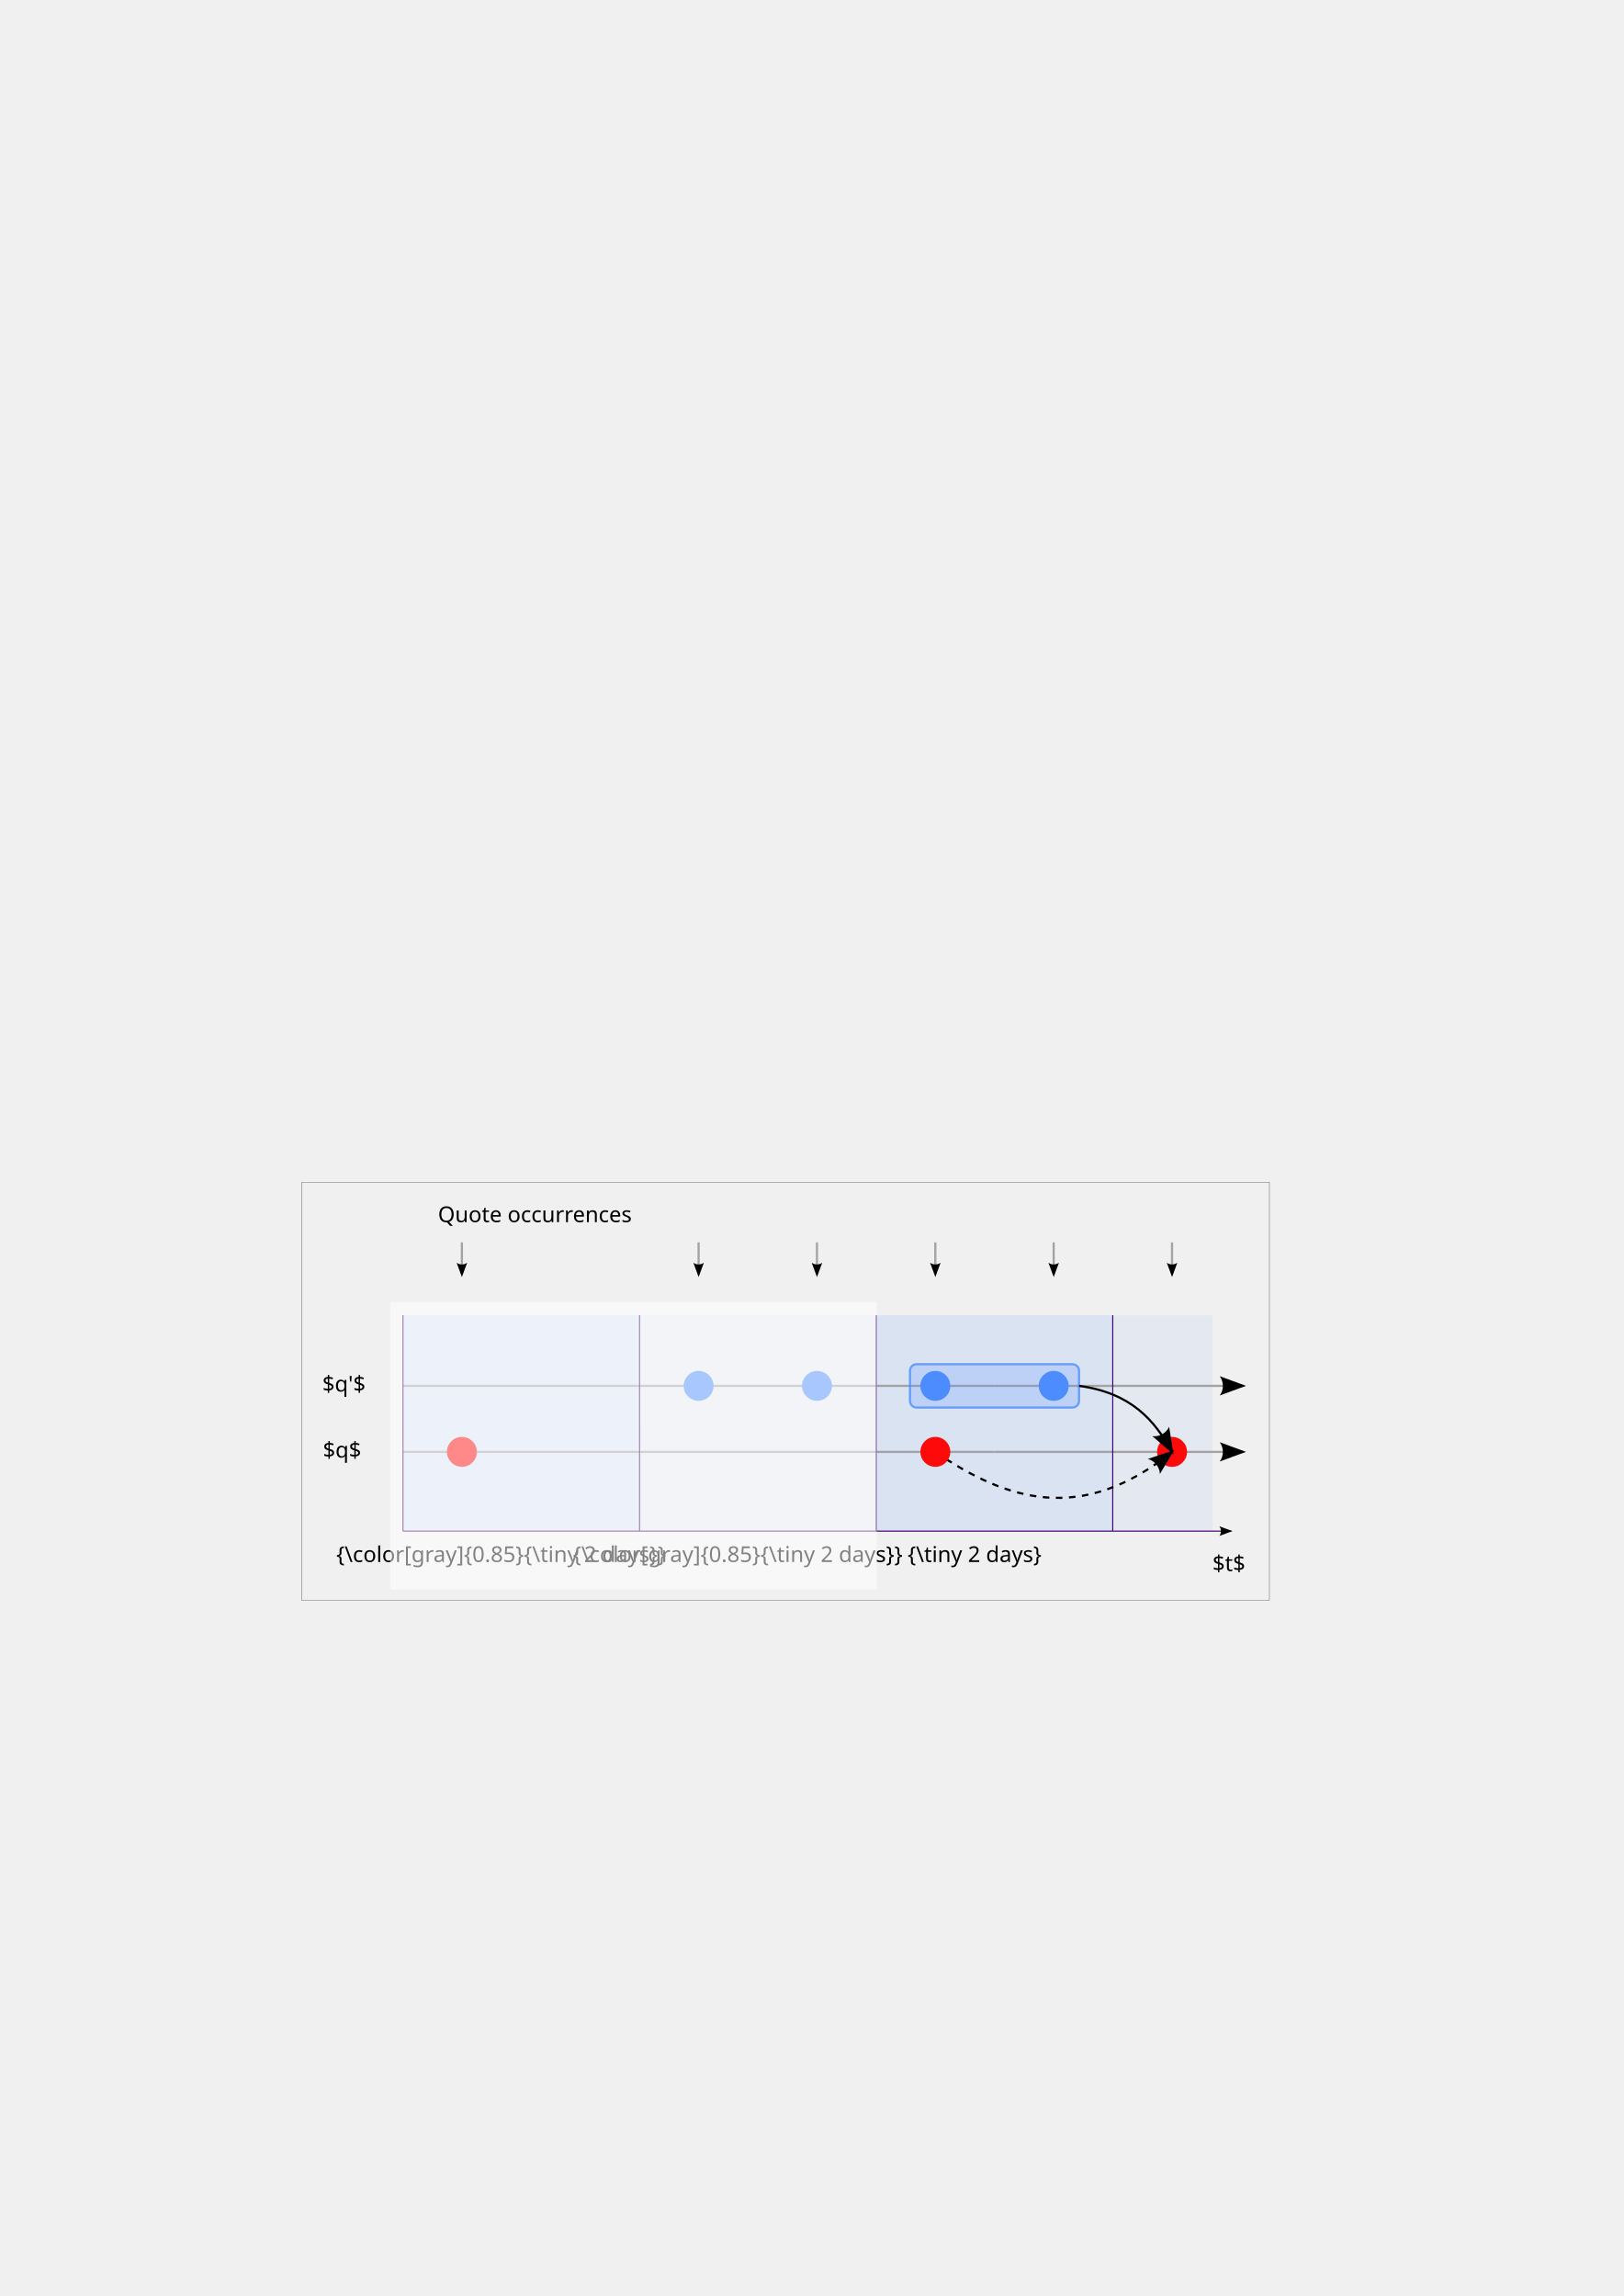
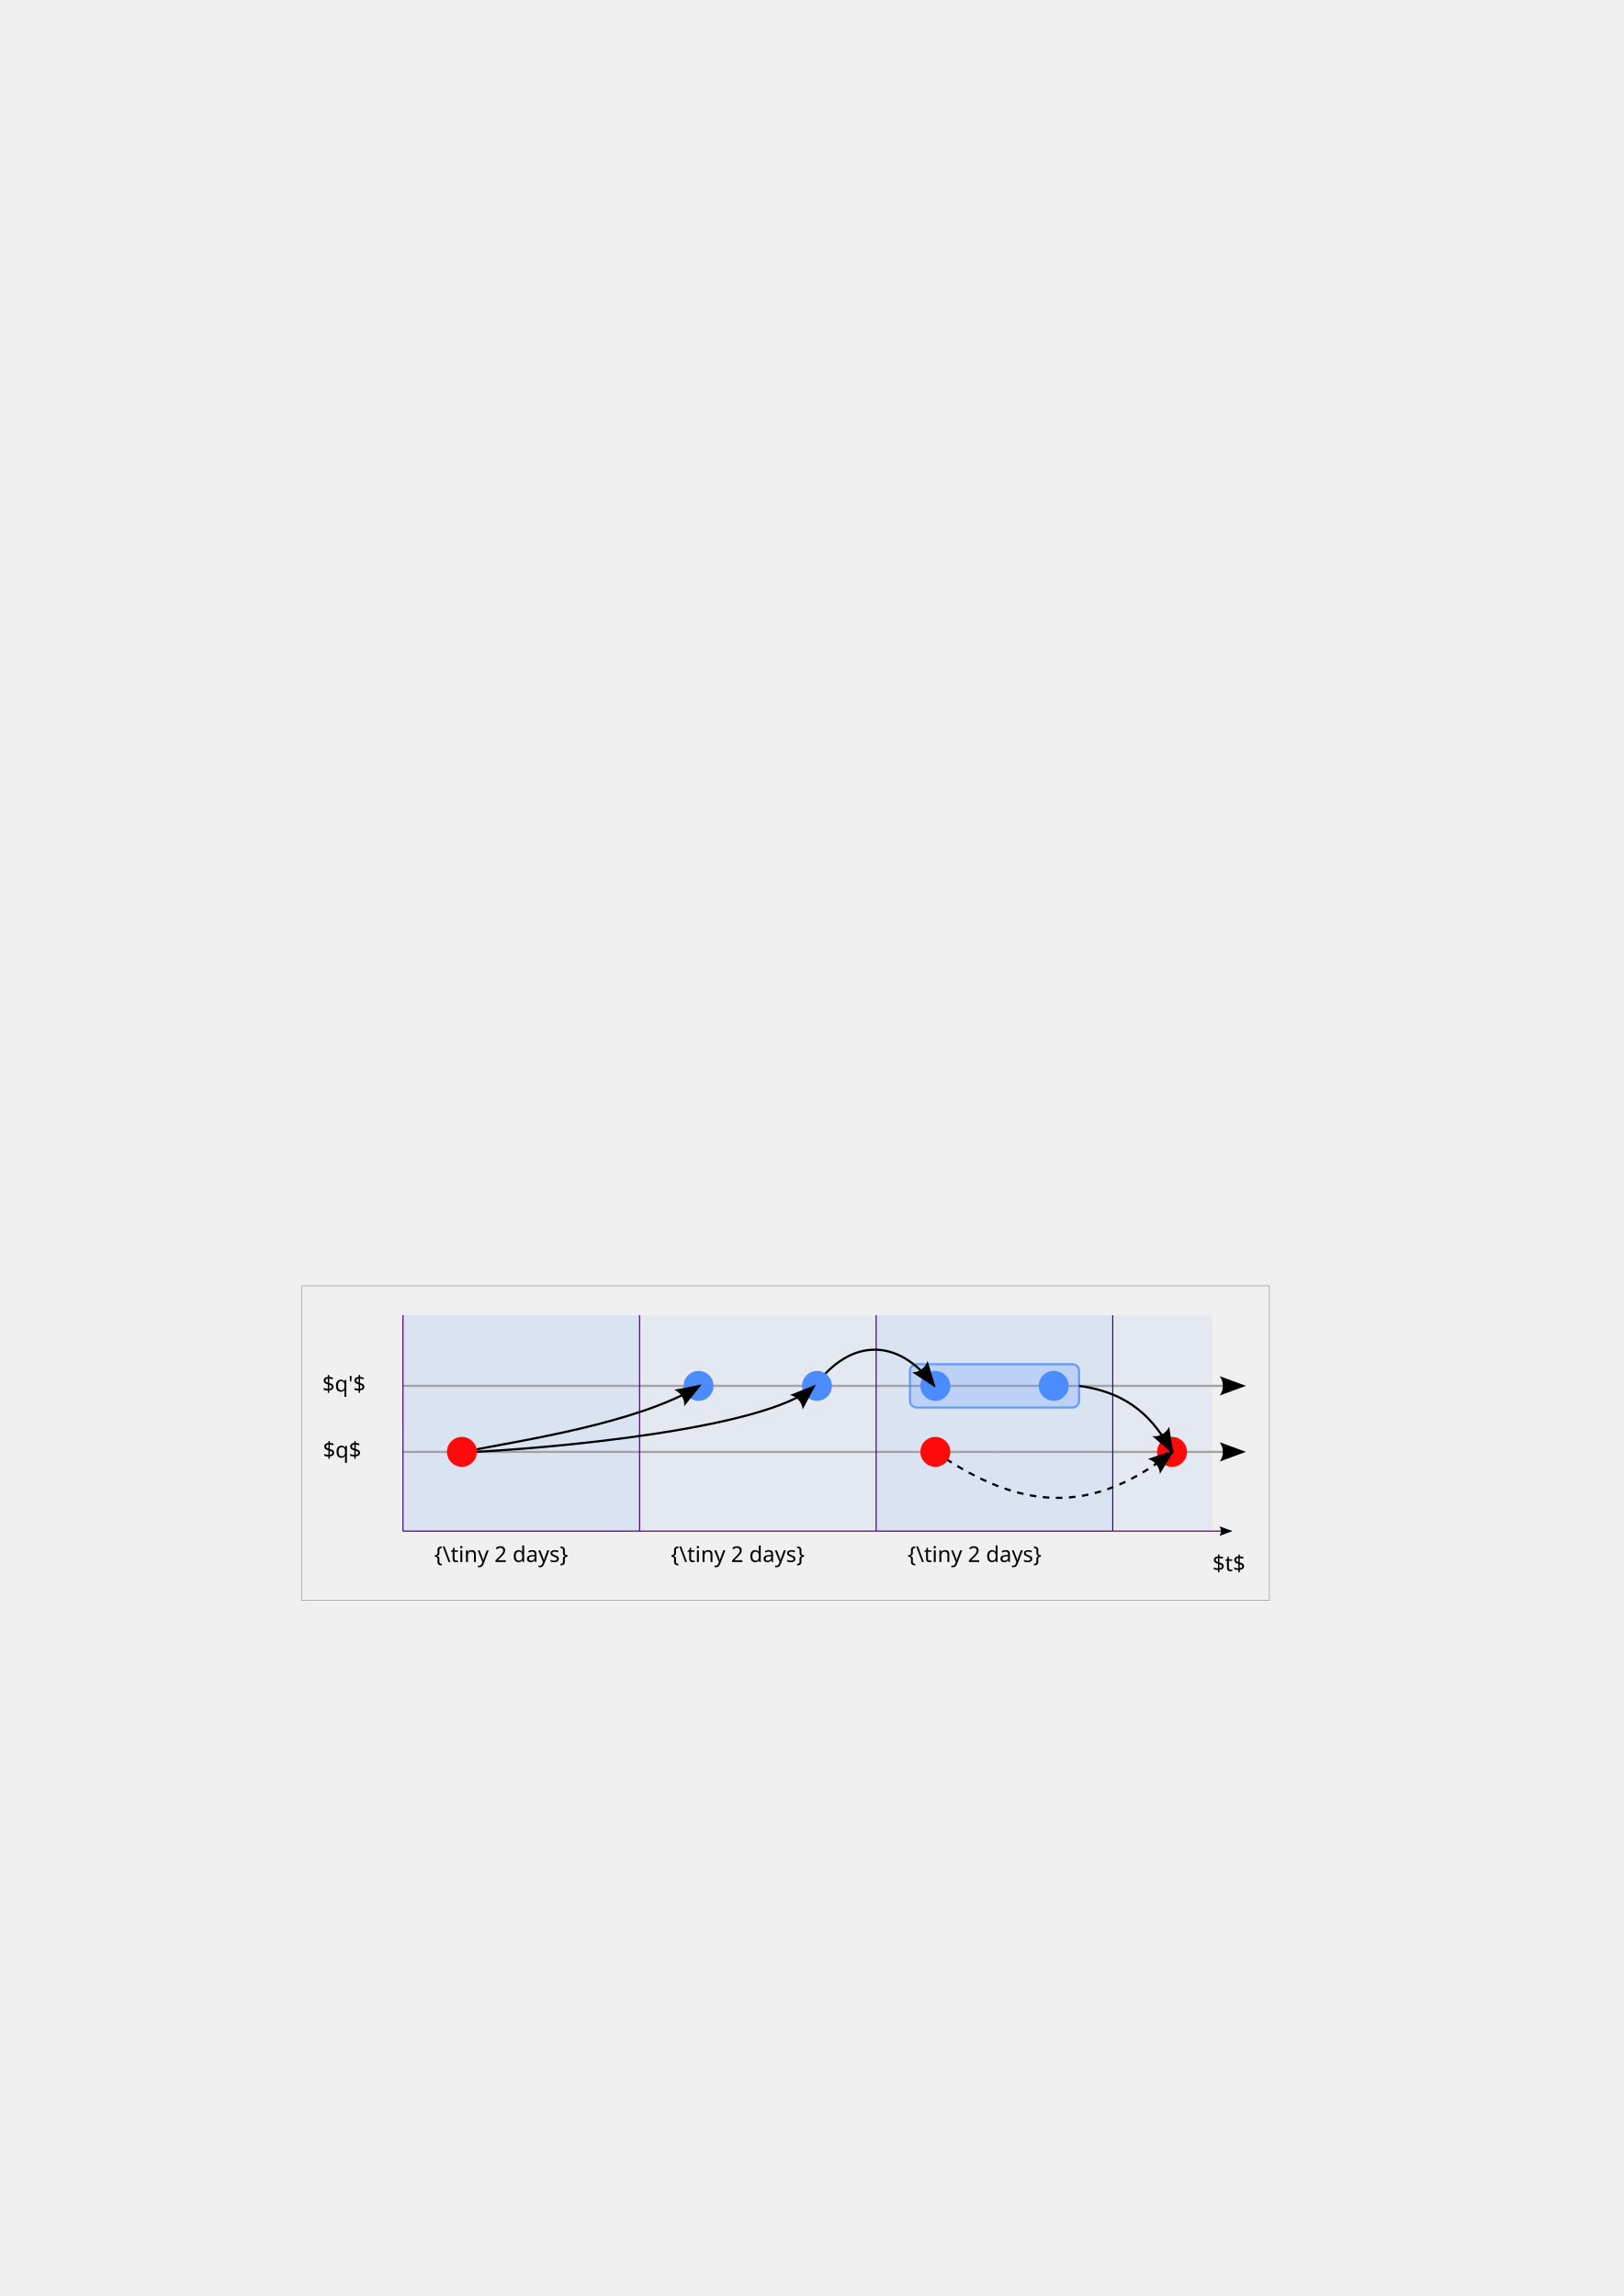
<svg xmlns="http://www.w3.org/2000/svg" width="744.094" height="1052.362" id="svg3430" version="1.1">
  <defs id="defs3432">
    <marker refX="0" refY="0" orient="auto" id="Arrow2Lend" style="overflow:visible">
      <path d="M 8.719,4.034 -2.207,0.016 8.719,-4.002 c -1.745,2.372 -1.735,5.617 -6e-7,8.035 z" transform="matrix(-1.1,0,0,-1.1,-1.1,0)" id="path3780" style="fill-rule:evenodd;stroke-width:0.625;stroke-linejoin:round" />
    </marker>
    <marker refX="0" refY="0" orient="auto" id="marker3450" style="overflow:visible">
      <path d="M 8.719,4.034 -2.207,0.016 8.719,-4.002 c -1.745,2.372 -1.735,5.617 -6e-7,8.035 z" transform="matrix(-1.1,0,0,-1.1,-1.1,0)" id="path3452" style="fill-rule:evenodd;stroke-width:0.625;stroke-linejoin:round" />
    </marker>
    <marker refX="0" refY="0" orient="auto" id="marker5345" style="overflow:visible">
      <path d="M 8.719,4.034 -2.207,0.016 8.719,-4.002 c -1.745,2.372 -1.735,5.617 -6e-7,8.035 z" transform="matrix(-1.1,0,0,-1.1,-1.1,0)" id="path5347" style="fill-rule:evenodd;stroke-width:0.625;stroke-linejoin:round" />
    </marker>
    <marker refX="0" refY="0" orient="auto" id="marker5345-4" style="overflow:visible">
      <path d="M 8.719,4.034 -2.207,0.016 8.719,-4.002 c -1.745,2.372 -1.735,5.617 -6e-7,8.035 z" transform="matrix(-1.1,0,0,-1.1,-1.1,0)" id="path5347-1" style="fill-rule:evenodd;stroke-width:0.625;stroke-linejoin:round" />
    </marker>
    <marker refX="0" refY="0" orient="auto" id="marker3458" style="overflow:visible">
      <path d="M 8.719,4.034 -2.207,0.016 8.719,-4.002 c -1.745,2.372 -1.735,5.617 -6e-7,8.035 z" transform="matrix(-1.1,0,0,-1.1,-1.1,0)" id="path3460" style="fill-rule:evenodd;stroke-width:0.625;stroke-linejoin:round" />
    </marker>
    <marker refX="0" refY="0" orient="auto" id="Arrow2Mend" style="overflow:visible">
      <path d="M 8.719,4.034 -2.207,0.016 8.719,-4.002 c -1.745,2.372 -1.735,5.617 -6e-7,8.035 z" transform="scale(-0.6,-0.6)" id="path3786" style="fill-rule:evenodd;stroke-width:0.625;stroke-linejoin:round" />
    </marker>
    <marker refX="0" refY="0" orient="auto" id="marker3622" style="overflow:visible">
      <path d="M 8.719,4.034 -2.207,0.016 8.719,-4.002 c -1.745,2.372 -1.735,5.617 -6e-7,8.035 z" transform="scale(-0.6,-0.6)" id="path3624" style="fill-rule:evenodd;stroke-width:0.625;stroke-linejoin:round" />
    </marker>
    <marker refX="0" refY="0" orient="auto" id="marker3626" style="overflow:visible">
      <path d="M 8.719,4.034 -2.207,0.016 8.719,-4.002 c -1.745,2.372 -1.735,5.617 -6e-7,8.035 z" transform="scale(-0.6,-0.6)" id="path3628" style="fill-rule:evenodd;stroke-width:0.625;stroke-linejoin:round" />
    </marker>
    <marker refX="0" refY="0" orient="auto" id="marker3630" style="overflow:visible">
      <path d="M 8.719,4.034 -2.207,0.016 8.719,-4.002 c -1.745,2.372 -1.735,5.617 -6e-7,8.035 z" transform="scale(-0.6,-0.6)" id="path3632" style="fill-rule:evenodd;stroke-width:0.625;stroke-linejoin:round" />
    </marker>
    <marker refX="0" refY="0" orient="auto" id="Arrow2Lend-4" style="overflow:visible">
      <path d="M 8.719,4.034 -2.207,0.016 8.719,-4.002 c -1.745,2.372 -1.735,5.617 -6e-7,8.035 z" transform="matrix(-1.1,0,0,-1.1,-1.1,0)" id="path3780-1" style="fill-rule:evenodd;stroke-width:0.625;stroke-linejoin:round" />
    </marker>
    <marker refX="0" refY="0" orient="auto" id="marker3636" style="overflow:visible">
      <path d="M 8.719,4.034 -2.207,0.016 8.719,-4.002 c -1.745,2.372 -1.735,5.617 -6e-7,8.035 z" transform="matrix(-1.1,0,0,-1.1,-1.1,0)" id="path3638" style="fill-rule:evenodd;stroke-width:0.625;stroke-linejoin:round" />
    </marker>
    <marker refX="0" refY="0" orient="auto" id="marker5345-42" style="overflow:visible">
      <path d="M 8.719,4.034 -2.207,0.016 8.719,-4.002 c -1.745,2.372 -1.735,5.617 -6e-7,8.035 z" transform="matrix(-1.1,0,0,-1.1,-1.1,0)" id="path5347-7" style="fill-rule:evenodd;stroke-width:0.625;stroke-linejoin:round" />
    </marker>
    <marker refX="0" refY="0" orient="auto" id="marker5345-4-2" style="overflow:visible">
      <path d="M 8.719,4.034 -2.207,0.016 8.719,-4.002 c -1.745,2.372 -1.735,5.617 -6e-7,8.035 z" transform="matrix(-1.1,0,0,-1.1,-1.1,0)" id="path5347-1-9" style="fill-rule:evenodd;stroke-width:0.625;stroke-linejoin:round" />
    </marker>
    <marker refX="0" refY="0" orient="auto" id="marker3644" style="overflow:visible">
      <path d="M 8.719,4.034 -2.207,0.016 8.719,-4.002 c -1.745,2.372 -1.735,5.617 -6e-7,8.035 z" transform="matrix(-1.1,0,0,-1.1,-1.1,0)" id="path3646" style="fill-rule:evenodd;stroke-width:0.625;stroke-linejoin:round" />
    </marker>
    <marker refX="0" refY="0" orient="auto" id="Arrow2Mend-5" style="overflow:visible">
      <path d="M 8.719,4.034 -2.207,0.016 8.719,-4.002 c -1.745,2.372 -1.735,5.617 -6e-7,8.035 z" transform="scale(-0.6,-0.6)" id="path3786-2" style="fill-rule:evenodd;stroke-width:0.625;stroke-linejoin:round" />
    </marker>
    <marker refX="0" refY="0" orient="auto" id="Arrow2Mend-0" style="overflow:visible">
      <path d="M 8.719,4.034 -2.207,0.016 8.719,-4.002 c -1.745,2.372 -1.735,5.617 -6e-7,8.035 z" transform="scale(-0.6,-0.6)" id="path3786-27" style="fill-rule:evenodd;stroke-width:0.625;stroke-linejoin:round" />
    </marker>
+     <marker refX="0" refY="0" orient="auto" id="marker3130" style="overflow:visible">
+       <path d="M 8.719,4.034 -2.207,0.016 8.719,-4.002 c -1.745,2.372 -1.735,5.617 -6e-7,8.035 z" transform="matrix(-1.1,0,0,-1.1,-1.1,0)" id="path3132" style="fill-rule:evenodd;stroke-width:0.625;stroke-linejoin:round" />
+     </marker>
+     <marker refX="0" refY="0" orient="auto" id="marker3130-7" style="overflow:visible">
+       <path d="M 8.719,4.034 -2.207,0.016 8.719,-4.002 c -1.745,2.372 -1.735,5.617 -6e-7,8.035 z" transform="matrix(-1.1,0,0,-1.1,-1.1,0)" id="path3132-9" style="fill-rule:evenodd;stroke-width:0.625;stroke-linejoin:round" />
+     </marker>
+     <marker refX="0" refY="0" orient="auto" id="marker3130-0" style="overflow:visible">
+       <path d="M 8.719,4.034 -2.207,0.016 8.719,-4.002 c -1.745,2.372 -1.735,5.617 -6e-7,8.035 z" transform="matrix(-1.1,0,0,-1.1,-1.1,0)" id="path3132-5" style="fill-rule:evenodd;stroke-width:0.625;stroke-linejoin:round" />
+     </marker>
  </defs>
  <g id="layer1">
-     <rect style="fill:none;stroke:#000000;stroke-width:0.125;stroke-linecap:round;stroke-linejoin:round;stroke-miterlimit:4;stroke-opacity:1;stroke-dasharray:none;stroke-dashoffset:0;display:inline" id="rect6504-5" y="541.899" x="138.262" height="191.64" width="443.475" />
-     <g id="g3969">
+     <rect style="fill:none;stroke:#000000;stroke-width:0.108;stroke-linecap:round;stroke-linejoin:round;stroke-miterlimit:4;stroke-opacity:1;stroke-dasharray:none;stroke-dashoffset:0;display:inline" id="rect6504-5" y="589.32" x="138.262" height="144.22" width="443.475" />
+     <g id="g3156">
      <rect width="45.777" height="98.954" x="509.942" y="602.831" id="rect8066-2-4-6" style="fill:#4c98ff;fill-opacity:0.071;stroke:none;display:inline" />
      <rect width="108.424" height="98.954" x="401.518" y="602.831" id="rect8066-29-8" style="fill:#4c98ff;fill-opacity:0.137;stroke:none;display:inline" />
      <rect width="108.424" height="98.954" x="184.674" y="602.831" id="rect8066-29" style="fill:#4c98ff;fill-opacity:0.137;stroke:none;display:inline" />
      <rect width="108.424" height="98.954" x="293.094" y="602.831" id="rect8066-2-8" style="fill:#4c98ff;fill-opacity:0.071;stroke:none;display:inline" />
      <path d="m 184.678,635.212 271.08,0" id="path4092-2-05-9" style="fill:none;stroke:#a3a3a3;stroke-width:1px;stroke-linecap:butt;stroke-linejoin:miter;stroke-opacity:1;marker-end:none;display:inline" />
      <path d="m 455.758,635.212 113.901,0" id="path2985-73-4-6-3-9" style="fill:none;stroke:#a3a3a3;stroke-width:1;stroke-linecap:butt;stroke-linejoin:miter;stroke-miterlimit:4;stroke-opacity:1;stroke-dasharray:none;stroke-dashoffset:0;marker-end:url(#Arrow2Lend);display:inline" />
      <path d="m 184.678,665.471 271.08,0" id="path4092-2-0-3-6" style="fill:none;stroke:#a3a3a3;stroke-width:1px;stroke-linecap:butt;stroke-linejoin:miter;stroke-opacity:1;marker-end:none;display:inline" />
      <rect width="77.483" height="19.868" ry="3.044" x="417.016" y="625.279" id="rect7245" style="fill:#4c8cff;fill-opacity:0.21;stroke:#4c8cff;stroke-opacity:0.785" />
-       <path d="m 381.257,635.212 a 6.859,6.859 0 0 1 -13.719,0 6.859,6.859 0 1 1 13.719,0 z" id="path4199-24-449-6-5-8-0-5" style="fill:#4c8cff;fill-opacity:1;stroke:none;display:inline" />
      <g id="g3963">
        <path d="m 435.497,635.212 a 6.859,6.859 0 0 1 -13.719,0 6.859,6.859 0 1 1 13.719,0 z" id="path4199-24-449-6-5-9-1" style="fill:#4c8cff;fill-opacity:1;stroke:none;display:inline" />
        <path d="m 489.738,635.212 a 6.859,6.859 0 0 1 -13.719,0 6.859,6.859 0 1 1 13.719,0 z" id="path4199-24-449-6-5-1-0-4" style="fill:#4c8cff;fill-opacity:1;stroke:none;display:inline" />
      </g>
      <text x="147.699" y="637.814" id="text4753-2-0-4-6" xml:space="preserve" style="font-size:10px;font-style:normal;font-variant:normal;font-weight:normal;font-stretch:normal;line-height:125%;letter-spacing:0px;word-spacing:0px;fill:#000000;fill-opacity:1;stroke:none;display:inline;font-family:Norasi;-inkscape-font-specification:Norasi">
        <tspan x="147.699" y="637.814" id="tspan4755-7-3-4-8">$q'$</tspan>
      </text>
      <text x="147.973" y="668.073" id="text4757-5-8-3-9" xml:space="preserve" style="font-size:10px;font-style:normal;font-variant:normal;font-weight:normal;font-stretch:normal;line-height:125%;letter-spacing:0px;word-spacing:0px;fill:#000000;fill-opacity:1;stroke:none;display:inline;font-family:Norasi;-inkscape-font-specification:Norasi">
        <tspan x="147.973" y="668.073" id="tspan4759-4-7-3-4">$q$</tspan>
      </text>
      <text x="555.646" y="720.072" id="text5775-2-0-9-6" xml:space="preserve" style="font-size:10px;font-style:normal;font-variant:normal;font-weight:normal;font-stretch:normal;line-height:125%;letter-spacing:0px;word-spacing:0px;fill:#000000;fill-opacity:1;stroke:none;display:inline;font-family:Norasi;-inkscape-font-specification:Norasi">
        <tspan x="555.646" y="720.072" id="tspan5777-9-4-8-1">$t$</tspan>
      </text>
      <path d="m 327.016,635.212 a 6.859,6.859 0 0 1 -13.719,0 6.859,6.859 0 1 1 13.719,0 z" id="path4199-24-26-9-4-6-1" style="fill:#4c8cff;fill-opacity:1;stroke:none;display:inline" />
      <path d="m 455.758,665.471 113.901,0" id="path2985-73-4-6-0-1-4" style="fill:none;stroke:#a3a3a3;stroke-width:1;stroke-linecap:butt;stroke-linejoin:miter;stroke-miterlimit:4;stroke-opacity:1;stroke-dasharray:none;stroke-dashoffset:0;marker-end:url(#Arrow2Lend);display:inline" />
      <path d="m 543.978,665.453 a 6.859,6.859 0 0 1 -13.719,0 6.859,6.859 0 1 1 13.719,0 z" id="path4199-1-4-5-4-5-6" style="fill:#ff0a0a;fill-opacity:1;stroke:none;display:inline" />
-       <path d="m 218.535,665.453 a 6.859,6.859 0 0 1 -13.719,0 6.859,6.859 0 1 1 13.719,0 z" id="path4199-1-4-5-8-4" style="fill:#ff0a0a;fill-opacity:1;stroke:none;display:inline" />
      <path d="m 293.094,602.831 0.004,98.954" id="path4540-30-3-66" style="fill:none;stroke:#44006e;stroke-width:0.5;stroke-linecap:butt;stroke-linejoin:miter;stroke-miterlimit:4;stroke-opacity:1;stroke-dasharray:none;display:inline" />
      <path d="m 293.098,701.785 108.42,0" id="path5557-6" style="fill:none;stroke:#44006e;stroke-width:0.5;stroke-linecap:butt;stroke-linejoin:miter;stroke-miterlimit:4;stroke-opacity:1;stroke-dasharray:none" />
      <path d="m 184.678,701.785 108.42,0" id="path5557-7-2" style="fill:none;stroke:#44006e;stroke-width:0.5;stroke-linecap:butt;stroke-linejoin:miter;stroke-miterlimit:4;stroke-opacity:1;stroke-dasharray:none;display:inline" />
      <path d="m 184.674,602.831 0.004,98.954" id="path4540-30-3-1-6" style="fill:none;stroke:#44006e;stroke-width:0.5;stroke-linecap:butt;stroke-linejoin:miter;stroke-miterlimit:4;stroke-opacity:1;stroke-dasharray:none;display:inline" />
      <text x="238.768" y="715.933" id="text4542-4-2" xml:space="preserve" style="font-size:10px;font-style:normal;font-weight:normal;text-align:center;line-height:125%;letter-spacing:0px;word-spacing:0px;text-anchor:middle;fill:#000000;fill-opacity:1;stroke:none;display:inline;font-family:Sans">
-         <tspan x="238.768" y="715.933" id="tspan4544-4-1">{\color[gray]{0.85}{\tiny 2 days}}</tspan>
+         <tspan x="238.768" y="715.933" id="tspan4544-4-1">{\tiny 2 days}</tspan>
      </text>
      <text x="347.188" y="715.933" id="text4542-2-9" xml:space="preserve" style="font-size:10px;font-style:normal;font-weight:normal;text-align:center;line-height:125%;letter-spacing:0px;word-spacing:0px;text-anchor:middle;fill:#000000;fill-opacity:1;stroke:none;display:inline;font-family:Sans">
-         <tspan x="347.188" y="715.933" id="tspan4544-35-8">{\color[gray]{0.85}{\tiny 2 days}}</tspan>
+         <tspan x="347.188" y="715.933" id="tspan4544-35-8">{\tiny 2 days}</tspan>
      </text>
      <path d="m 401.518,602.831 10e-6,98.954" id="path4540-30-3-6-4" style="fill:none;stroke:#44006e;stroke-width:0.5;stroke-linecap:butt;stroke-linejoin:miter;stroke-miterlimit:4;stroke-opacity:1;stroke-dasharray:none;display:inline" />
      <path d="m 401.518,701.785 108.42,0" id="path5557-6-7" style="fill:none;stroke:#44006e;stroke-width:0.5;stroke-linecap:butt;stroke-linejoin:miter;stroke-miterlimit:4;stroke-opacity:1;stroke-dasharray:none;display:inline" />
      <path d="m 509.942,602.831 -0.004,98.954" id="path4540-30-3-6-4-2" style="fill:none;stroke:#44006e;stroke-width:0.5;stroke-linecap:butt;stroke-linejoin:miter;stroke-miterlimit:4;stroke-opacity:1;stroke-dasharray:none;display:inline" />
      <path d="m 509.938,701.785 54.21,0" id="path5557-0-7" style="fill:none;stroke:#44006e;stroke-width:0.5;stroke-linecap:butt;stroke-linejoin:miter;stroke-miterlimit:4;stroke-opacity:1;stroke-dasharray:none;marker-end:url(#marker5345);display:inline" />
      <text x="455.73" y="715.933" id="text4542-2-9-8" xml:space="preserve" style="font-size:10px;font-style:normal;font-weight:normal;text-align:center;line-height:125%;letter-spacing:0px;word-spacing:0px;text-anchor:middle;fill:#000000;fill-opacity:1;stroke:none;display:inline;font-family:Sans">
        <tspan x="455.73" y="715.933" id="tspan4544-35-8-8">{\tiny 2 days}</tspan>
      </text>
      <path d="m 428.638,665.453 c 32.667,22.456 67.143,33.285 108.481,0" id="path7241" style="fill:none;stroke:#000000;stroke-width:1;stroke-linecap:butt;stroke-linejoin:miter;stroke-miterlimit:4;stroke-opacity:1;stroke-dasharray:3, 3;stroke-dashoffset:0;marker-end:url(#marker5345-4)" />
      <path d="m 494.5,635.212 c 24.066,3.254 34.605,15.874 42.619,30.241" id="path7777" style="fill:none;stroke:#000000;stroke-width:1px;stroke-linecap:butt;stroke-linejoin:miter;stroke-opacity:1;marker-end:url(#marker5345-4)" />
      <path d="m 435.497,665.453 a 6.859,6.859 0 0 1 -13.719,0 6.859,6.859 0 1 1 13.719,0 z" id="path4199-1-4-5-4-5-6-0" style="fill:#ff0a0a;fill-opacity:1;stroke:none;display:inline" />
-       <rect width="222.97" height="131.788" x="178.801" y="596.779" id="rect7218" style="fill:#ffffff;fill-opacity:0.512;stroke:none" />
-       <g id="g3953">
-         <text style="font-size:10px;font-style:normal;font-weight:normal;line-height:125%;letter-spacing:0px;word-spacing:0px;fill:#000000;fill-opacity:1;stroke:none;display:inline;font-family:Sans" xml:space="preserve" id="text3037-4" y="560.15" x="200.704">
-           <tspan id="tspan3039-9" y="560.15" x="200.704">Quote occurrences</tspan>
-         </text>
-         <path style="fill:none;stroke:#a3a3a3;stroke-width:1px;stroke-linecap:butt;stroke-linejoin:miter;stroke-opacity:1;marker-end:url(#Arrow2Mend);display:inline" id="path3041-5" d="m 211.666,569.435 0,14.57" />
-         <path style="fill:none;stroke:#a3a3a3;stroke-width:1px;stroke-linecap:butt;stroke-linejoin:miter;stroke-opacity:1;marker-end:url(#Arrow2Mend);display:inline" id="path3041-0-6" d="m 320.147,569.435 0,14.57" />
-         <path style="fill:none;stroke:#a3a3a3;stroke-width:1px;stroke-linecap:butt;stroke-linejoin:miter;stroke-opacity:1;marker-end:url(#Arrow2Mend);display:inline" id="path3041-8-4" d="m 428.628,569.435 0,14.57" />
-         <path style="fill:none;stroke:#a3a3a3;stroke-width:1px;stroke-linecap:butt;stroke-linejoin:miter;stroke-opacity:1;marker-end:url(#Arrow2Mend);display:inline" id="path3041-0-6-9" d="m 374.388,569.435 0,14.57" />
-         <path style="fill:none;stroke:#a3a3a3;stroke-width:1px;stroke-linecap:butt;stroke-linejoin:miter;stroke-opacity:1;marker-end:url(#Arrow2Mend);display:inline" id="path3041-8-4-3" d="m 482.869,569.435 0,14.57" />
-         <path style="fill:none;stroke:#a3a3a3;stroke-width:1px;stroke-linecap:butt;stroke-linejoin:miter;stroke-opacity:1;marker-end:url(#Arrow2Mend);display:inline" id="path3041-8-4-7" d="m 537.109,569.435 0,14.57" />
-       </g>
+       <path d="m 211.963,665.521 c 26.785,-5.313 79.732,-12.972 108.481,-30.241" id="path4985-8-0" style="fill:none;stroke:#000000;stroke-width:1px;stroke-linecap:butt;stroke-linejoin:miter;stroke-opacity:1;marker-end:url(#marker3130);display:inline" />
+       <path d="m 373.715,634.968 c 16.033,-21.465 37.67,-22.14 54.24,0" id="path3219-7-7-7" style="fill:none;stroke:#000000;stroke-width:1;stroke-linecap:butt;stroke-linejoin:miter;stroke-miterlimit:4;stroke-opacity:1;stroke-dasharray:none;stroke-dashoffset:0;marker-end:url(#marker3130-0);display:inline" />
+       <path d="m 381.257,635.212 a 6.859,6.859 0 0 1 -13.719,0 6.859,6.859 0 1 1 13.719,0 z" id="path4199-24-449-6-5-8-0-5" style="fill:#4c8cff;fill-opacity:1;stroke:none;display:inline" />
+       <path d="m 210.186,665.824 c 41.686,-1.671 141.091,-10.931 162.721,-30.241" id="path4985-8-3-9" style="fill:none;stroke:#000000;stroke-width:1;stroke-linecap:butt;stroke-linejoin:miter;stroke-miterlimit:4;stroke-opacity:1;stroke-dasharray:none;stroke-dashoffset:0;marker-end:url(#marker3130);display:inline" />
+       <path d="m 218.535,665.453 a 6.859,6.859 0 0 1 -13.719,0 6.859,6.859 0 1 1 13.719,0 z" id="path4199-1-4-5-8-4" style="fill:#ff0a0a;fill-opacity:1;stroke:none;display:inline" />
    </g>
  </g>
</svg>
